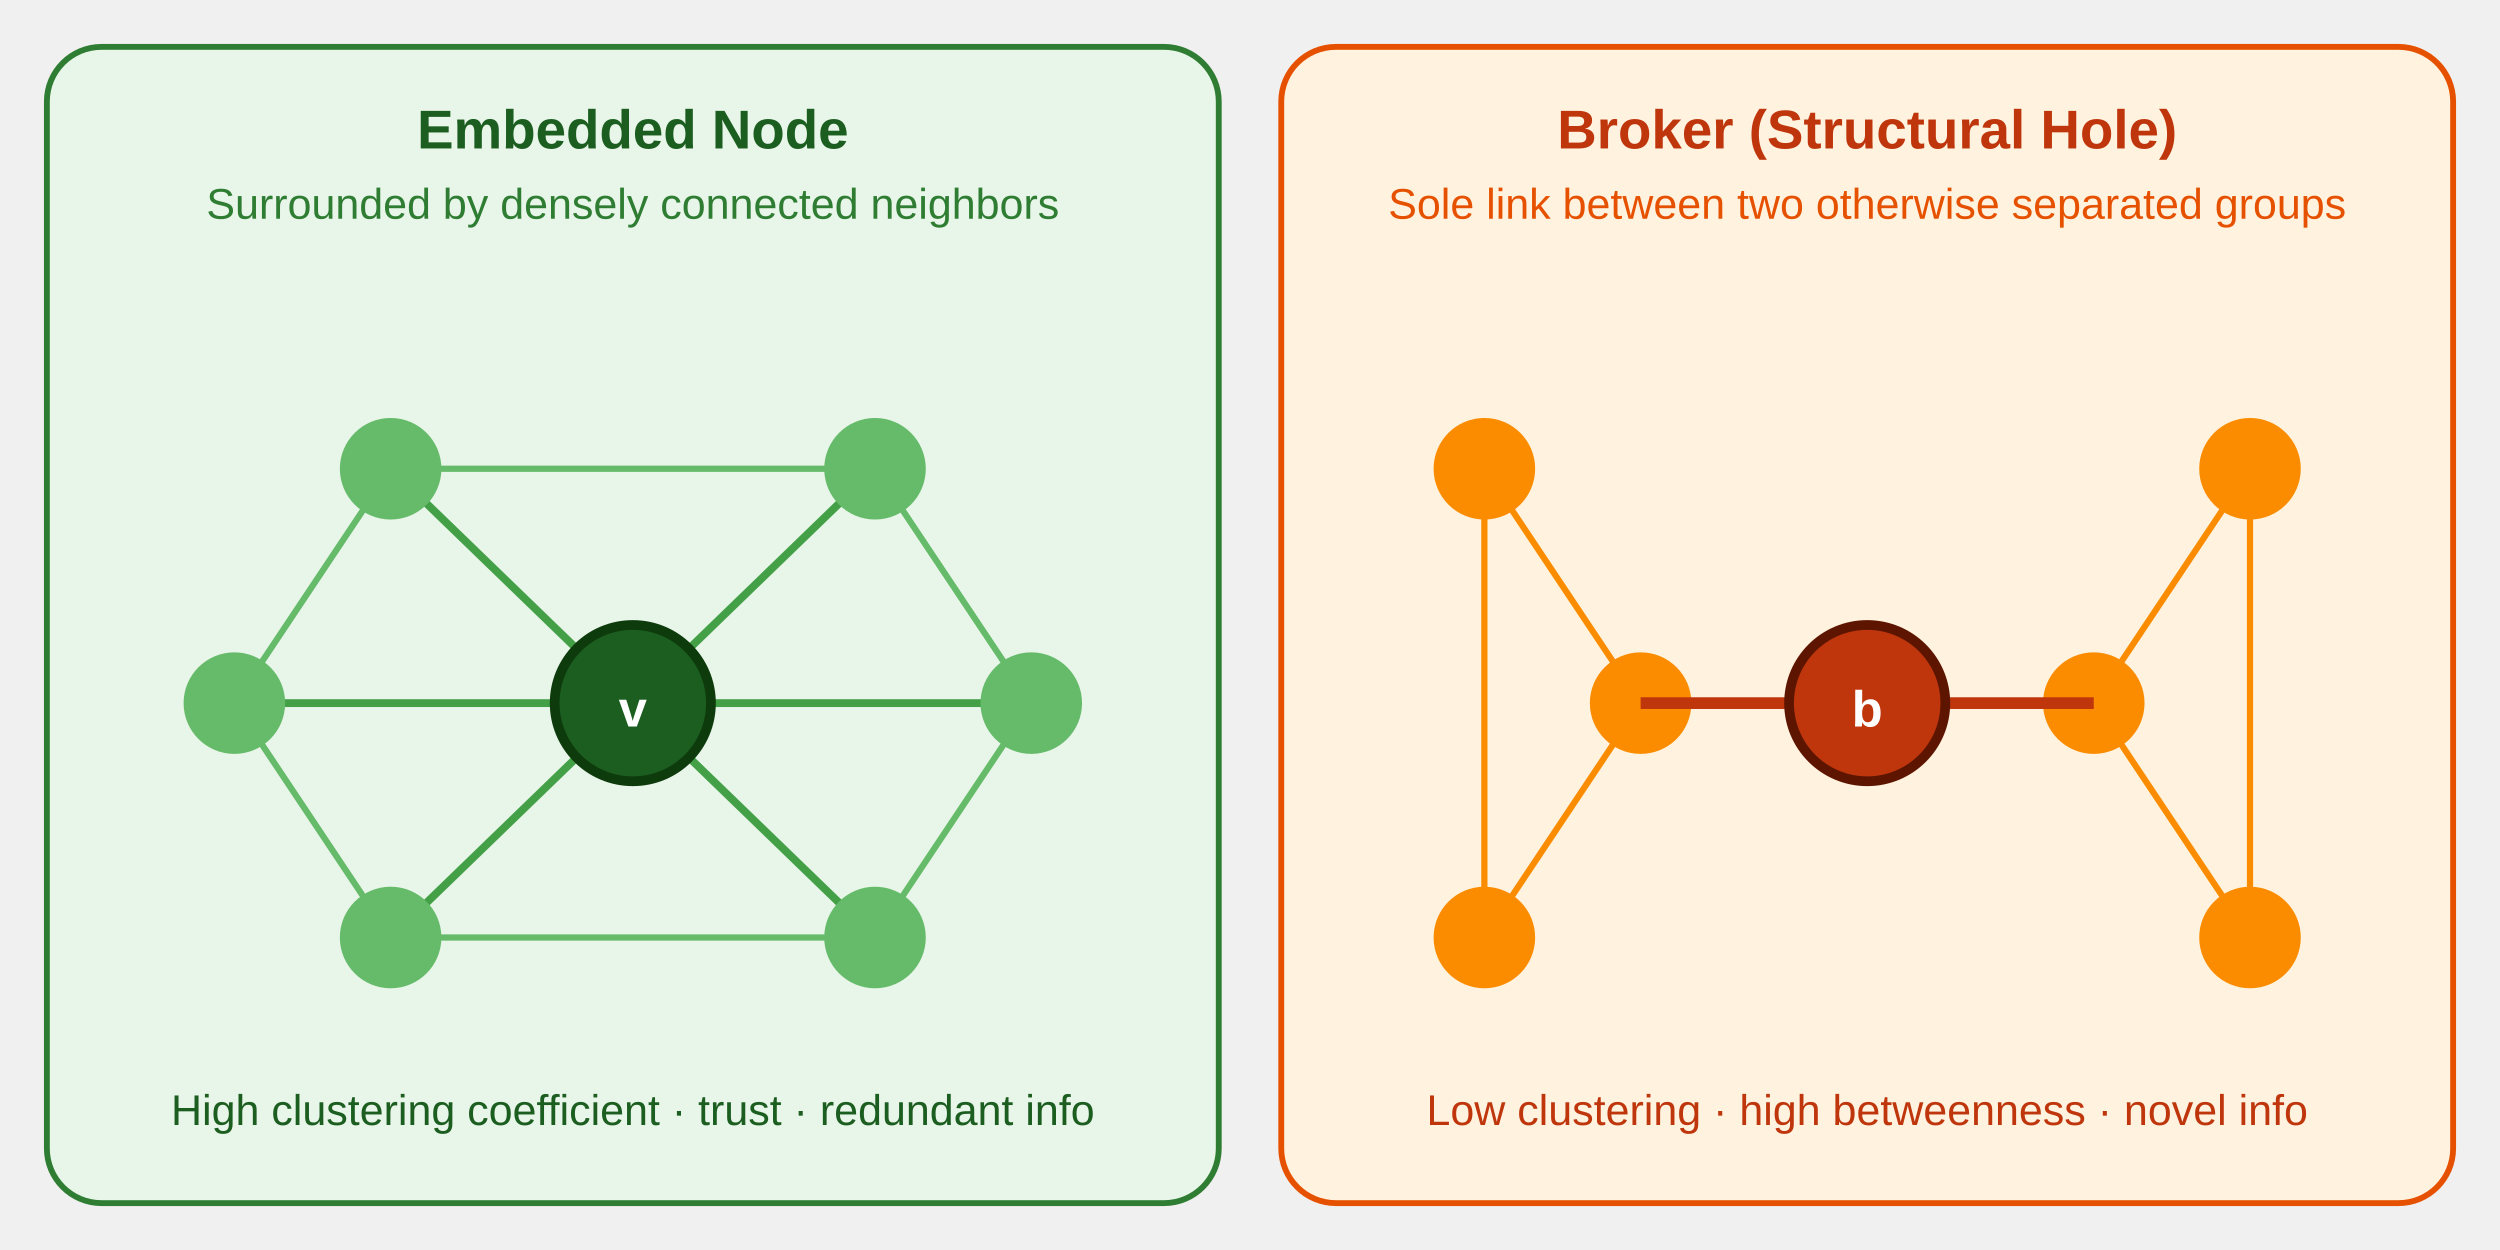
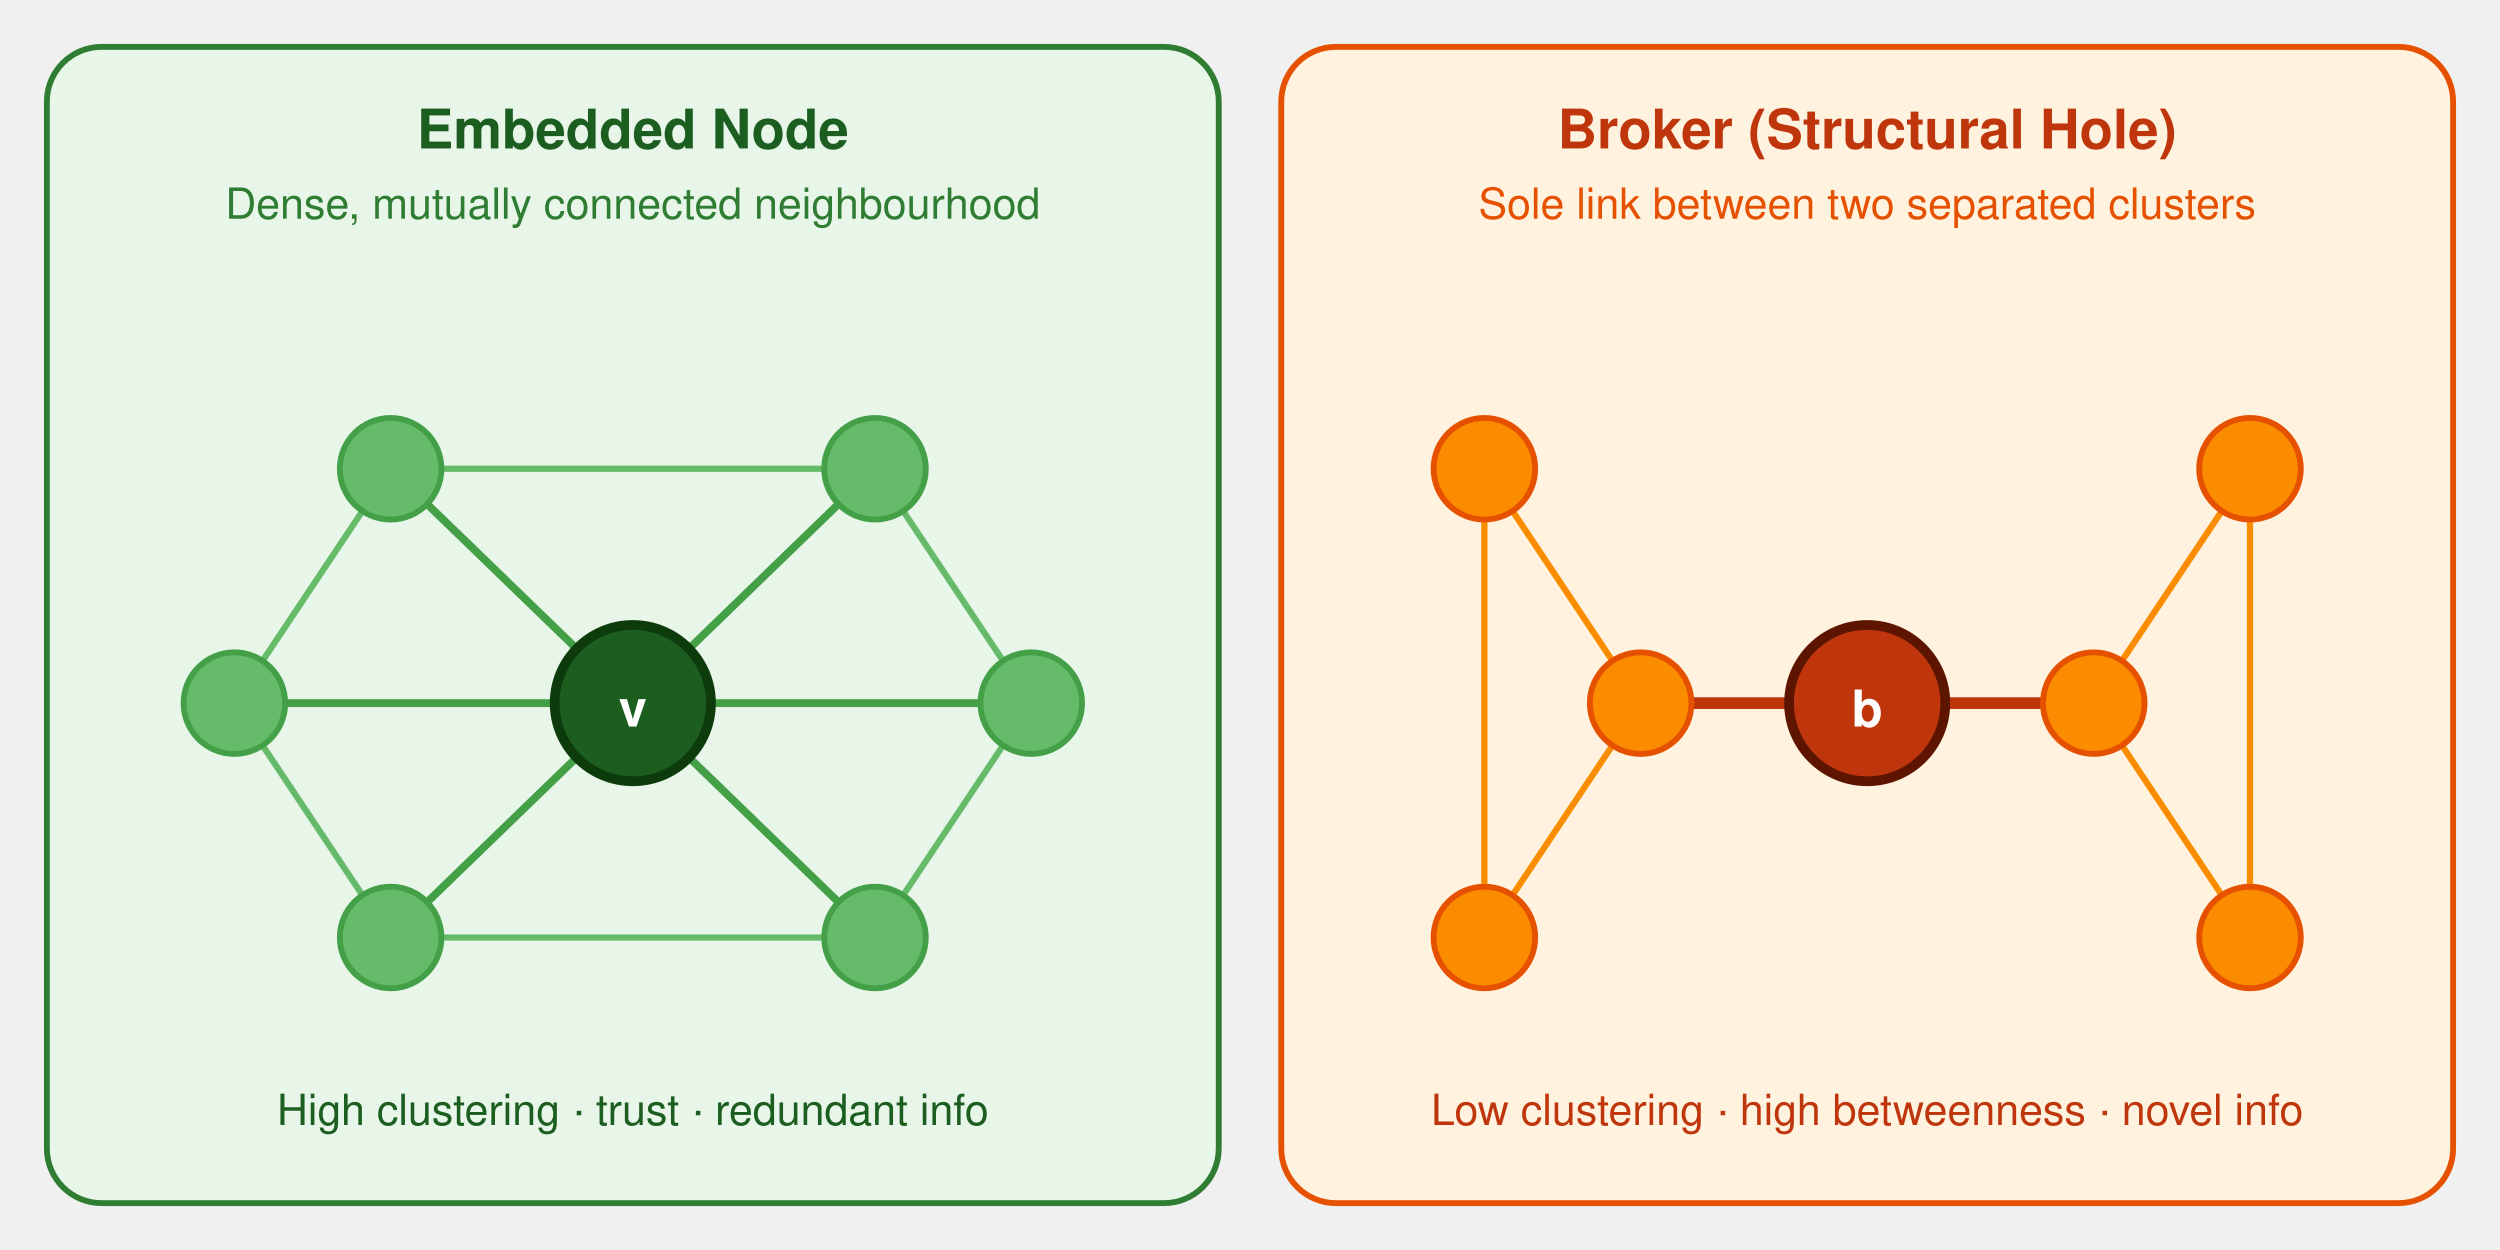
- <svg xmlns="http://www.w3.org/2000/svg" viewBox="0 0 640 320" font-family="'Segoe UI', Arial, sans-serif">
+ <svg xmlns="http://www.w3.org/2000/svg" viewBox="0 0 640 320" font-family="'Source Sans Pro', Helvetica, Arial, sans-serif" role="img" aria-labelledby="evb-title evb-desc">
  <rect x="12" y="12" width="300" height="296" rx="14" fill="#e8f5e9" stroke="#2e7d32" stroke-width="1.5" />
  <text x="162" y="38" text-anchor="middle" font-size="14" font-weight="bold" fill="#1b5e20">Embedded Node</text>
-   <text x="162" y="56" text-anchor="middle" font-size="11" fill="#2e7d32">Surrounded by densely connected neighbors</text>
+   <text x="162" y="56" text-anchor="middle" font-size="11" fill="#2e7d32">Dense, mutually connected neighbourhood</text>
  <line x1="162" y1="180" x2="100" y2="120" stroke="#43a047" stroke-width="2" />
  <line x1="162" y1="180" x2="224" y2="120" stroke="#43a047" stroke-width="2" />
  <line x1="162" y1="180" x2="100" y2="240" stroke="#43a047" stroke-width="2" />
  <line x1="162" y1="180" x2="224" y2="240" stroke="#43a047" stroke-width="2" />
-   <line x1="162" y1="180" x2="60" y2="180" stroke="#43a047" stroke-width="2" />
+   <line x1="162" y1="180" x2=" 60" y2="180" stroke="#43a047" stroke-width="2" />
  <line x1="162" y1="180" x2="264" y2="180" stroke="#43a047" stroke-width="2" />
  <line x1="100" y1="120" x2="224" y2="120" stroke="#66bb6a" stroke-width="1.6" />
  <line x1="100" y1="240" x2="224" y2="240" stroke="#66bb6a" stroke-width="1.6" />
-   <line x1="100" y1="120" x2="60" y2="180" stroke="#66bb6a" stroke-width="1.6" />
-   <line x1="60" y1="180" x2="100" y2="240" stroke="#66bb6a" stroke-width="1.6" />
+   <line x1="100" y1="120" x2=" 60" y2="180" stroke="#66bb6a" stroke-width="1.6" />
+   <line x1=" 60" y1="180" x2="100" y2="240" stroke="#66bb6a" stroke-width="1.6" />
  <line x1="224" y1="120" x2="264" y2="180" stroke="#66bb6a" stroke-width="1.6" />
  <line x1="264" y1="180" x2="224" y2="240" stroke="#66bb6a" stroke-width="1.6" />
  <circle cx="162" cy="180" r="20" fill="#1b5e20" stroke="#0d3b0c" stroke-width="2.5" />
  <text x="162" y="186" text-anchor="middle" font-size="13" font-weight="bold" fill="white">v</text>
-   <circle cx="100" cy="120" r="13" fill="#66bb6a" />
-   <circle cx="224" cy="120" r="13" fill="#66bb6a" />
-   <circle cx="100" cy="240" r="13" fill="#66bb6a" />
-   <circle cx="224" cy="240" r="13" fill="#66bb6a" />
-   <circle cx="60" cy="180" r="13" fill="#66bb6a" />
-   <circle cx="264" cy="180" r="13" fill="#66bb6a" />
-   <text x="162" y="288" text-anchor="middle" font-size="11" fill="#1b5e20">High clustering coefficient · trust · redundant info</text>
+   <circle cx="100" cy="120" r="13" fill="#66bb6a" stroke="#43a047" stroke-width="1.5" />
+   <circle cx="224" cy="120" r="13" fill="#66bb6a" stroke="#43a047" stroke-width="1.5" />
+   <circle cx="100" cy="240" r="13" fill="#66bb6a" stroke="#43a047" stroke-width="1.5" />
+   <circle cx="224" cy="240" r="13" fill="#66bb6a" stroke="#43a047" stroke-width="1.5" />
+   <circle cx=" 60" cy="180" r="13" fill="#66bb6a" stroke="#43a047" stroke-width="1.5" />
+   <circle cx="264" cy="180" r="13" fill="#66bb6a" stroke="#43a047" stroke-width="1.5" />
+   <text x="162" y="288" text-anchor="middle" font-size="11" fill="#1b5e20">High clustering · trust · redundant info</text>
  <rect x="328" y="12" width="300" height="296" rx="14" fill="#fff3e0" stroke="#e65100" stroke-width="1.5" />
  <text x="478" y="38" text-anchor="middle" font-size="14" font-weight="bold" fill="#bf360c">Broker (Structural Hole)</text>
-   <text x="478" y="56" text-anchor="middle" font-size="11" fill="#e65100">Sole link between two otherwise separated groups</text>
+   <text x="478" y="56" text-anchor="middle" font-size="11" fill="#e65100">Sole link between two separated clusters</text>
  <line x1="380" y1="120" x2="420" y2="180" stroke="#fb8c00" stroke-width="1.6" />
  <line x1="380" y1="240" x2="420" y2="180" stroke="#fb8c00" stroke-width="1.6" />
  <line x1="380" y1="120" x2="380" y2="240" stroke="#fb8c00" stroke-width="1.6" />
-   <circle cx="380" cy="120" r="13" fill="#fb8c00" />
-   <circle cx="380" cy="240" r="13" fill="#fb8c00" />
-   <circle cx="420" cy="180" r="13" fill="#fb8c00" />
  <line x1="576" y1="120" x2="536" y2="180" stroke="#fb8c00" stroke-width="1.6" />
  <line x1="576" y1="240" x2="536" y2="180" stroke="#fb8c00" stroke-width="1.6" />
  <line x1="576" y1="120" x2="576" y2="240" stroke="#fb8c00" stroke-width="1.6" />
-   <circle cx="576" cy="120" r="13" fill="#fb8c00" />
-   <circle cx="576" cy="240" r="13" fill="#fb8c00" />
-   <circle cx="536" cy="180" r="13" fill="#fb8c00" />
  <line x1="420" y1="180" x2="478" y2="180" stroke="#bf360c" stroke-width="3" />
  <line x1="478" y1="180" x2="536" y2="180" stroke="#bf360c" stroke-width="3" />
+   <circle cx="380" cy="120" r="13" fill="#fb8c00" stroke="#e65100" stroke-width="1.5" />
+   <circle cx="380" cy="240" r="13" fill="#fb8c00" stroke="#e65100" stroke-width="1.5" />
+   <circle cx="420" cy="180" r="13" fill="#fb8c00" stroke="#e65100" stroke-width="1.5" />
+   <circle cx="576" cy="120" r="13" fill="#fb8c00" stroke="#e65100" stroke-width="1.5" />
+   <circle cx="576" cy="240" r="13" fill="#fb8c00" stroke="#e65100" stroke-width="1.5" />
+   <circle cx="536" cy="180" r="13" fill="#fb8c00" stroke="#e65100" stroke-width="1.5" />
  <circle cx="478" cy="180" r="20" fill="#bf360c" stroke="#5d1500" stroke-width="2.5" />
  <text x="478" y="186" text-anchor="middle" font-size="13" font-weight="bold" fill="white">b</text>
  <text x="478" y="288" text-anchor="middle" font-size="11" fill="#bf360c">Low clustering · high betweenness · novel info</text>
</svg>
